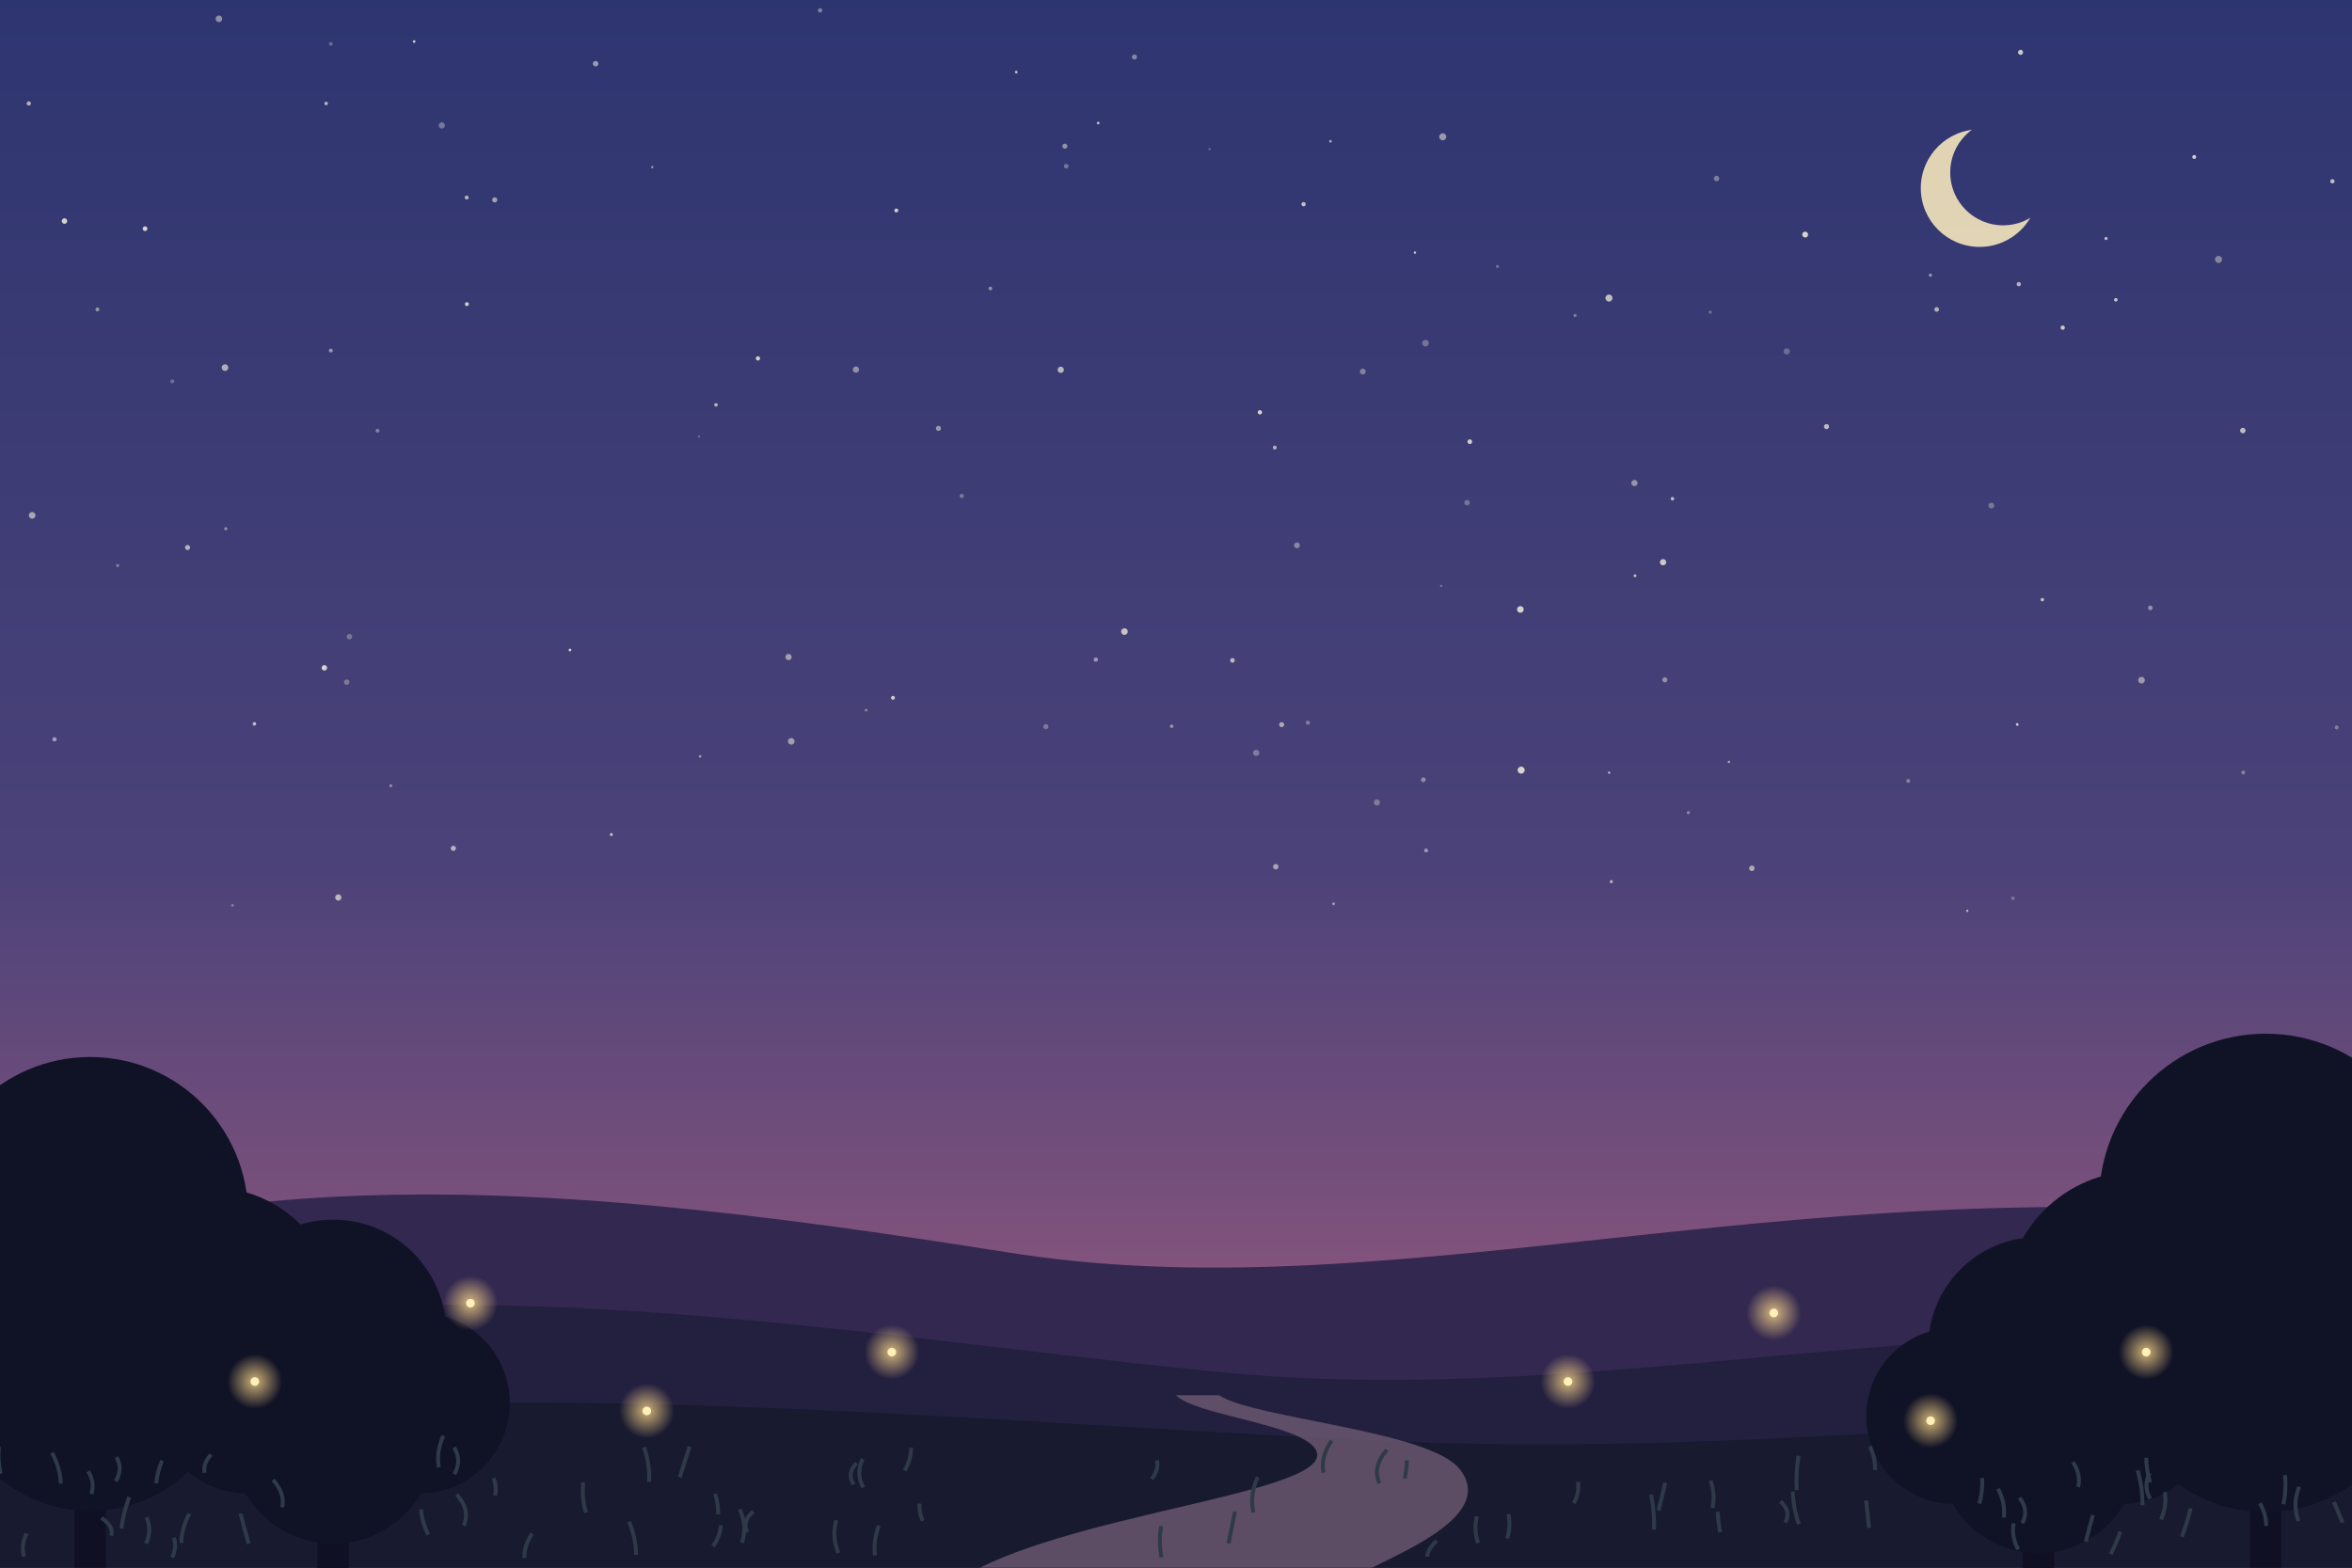
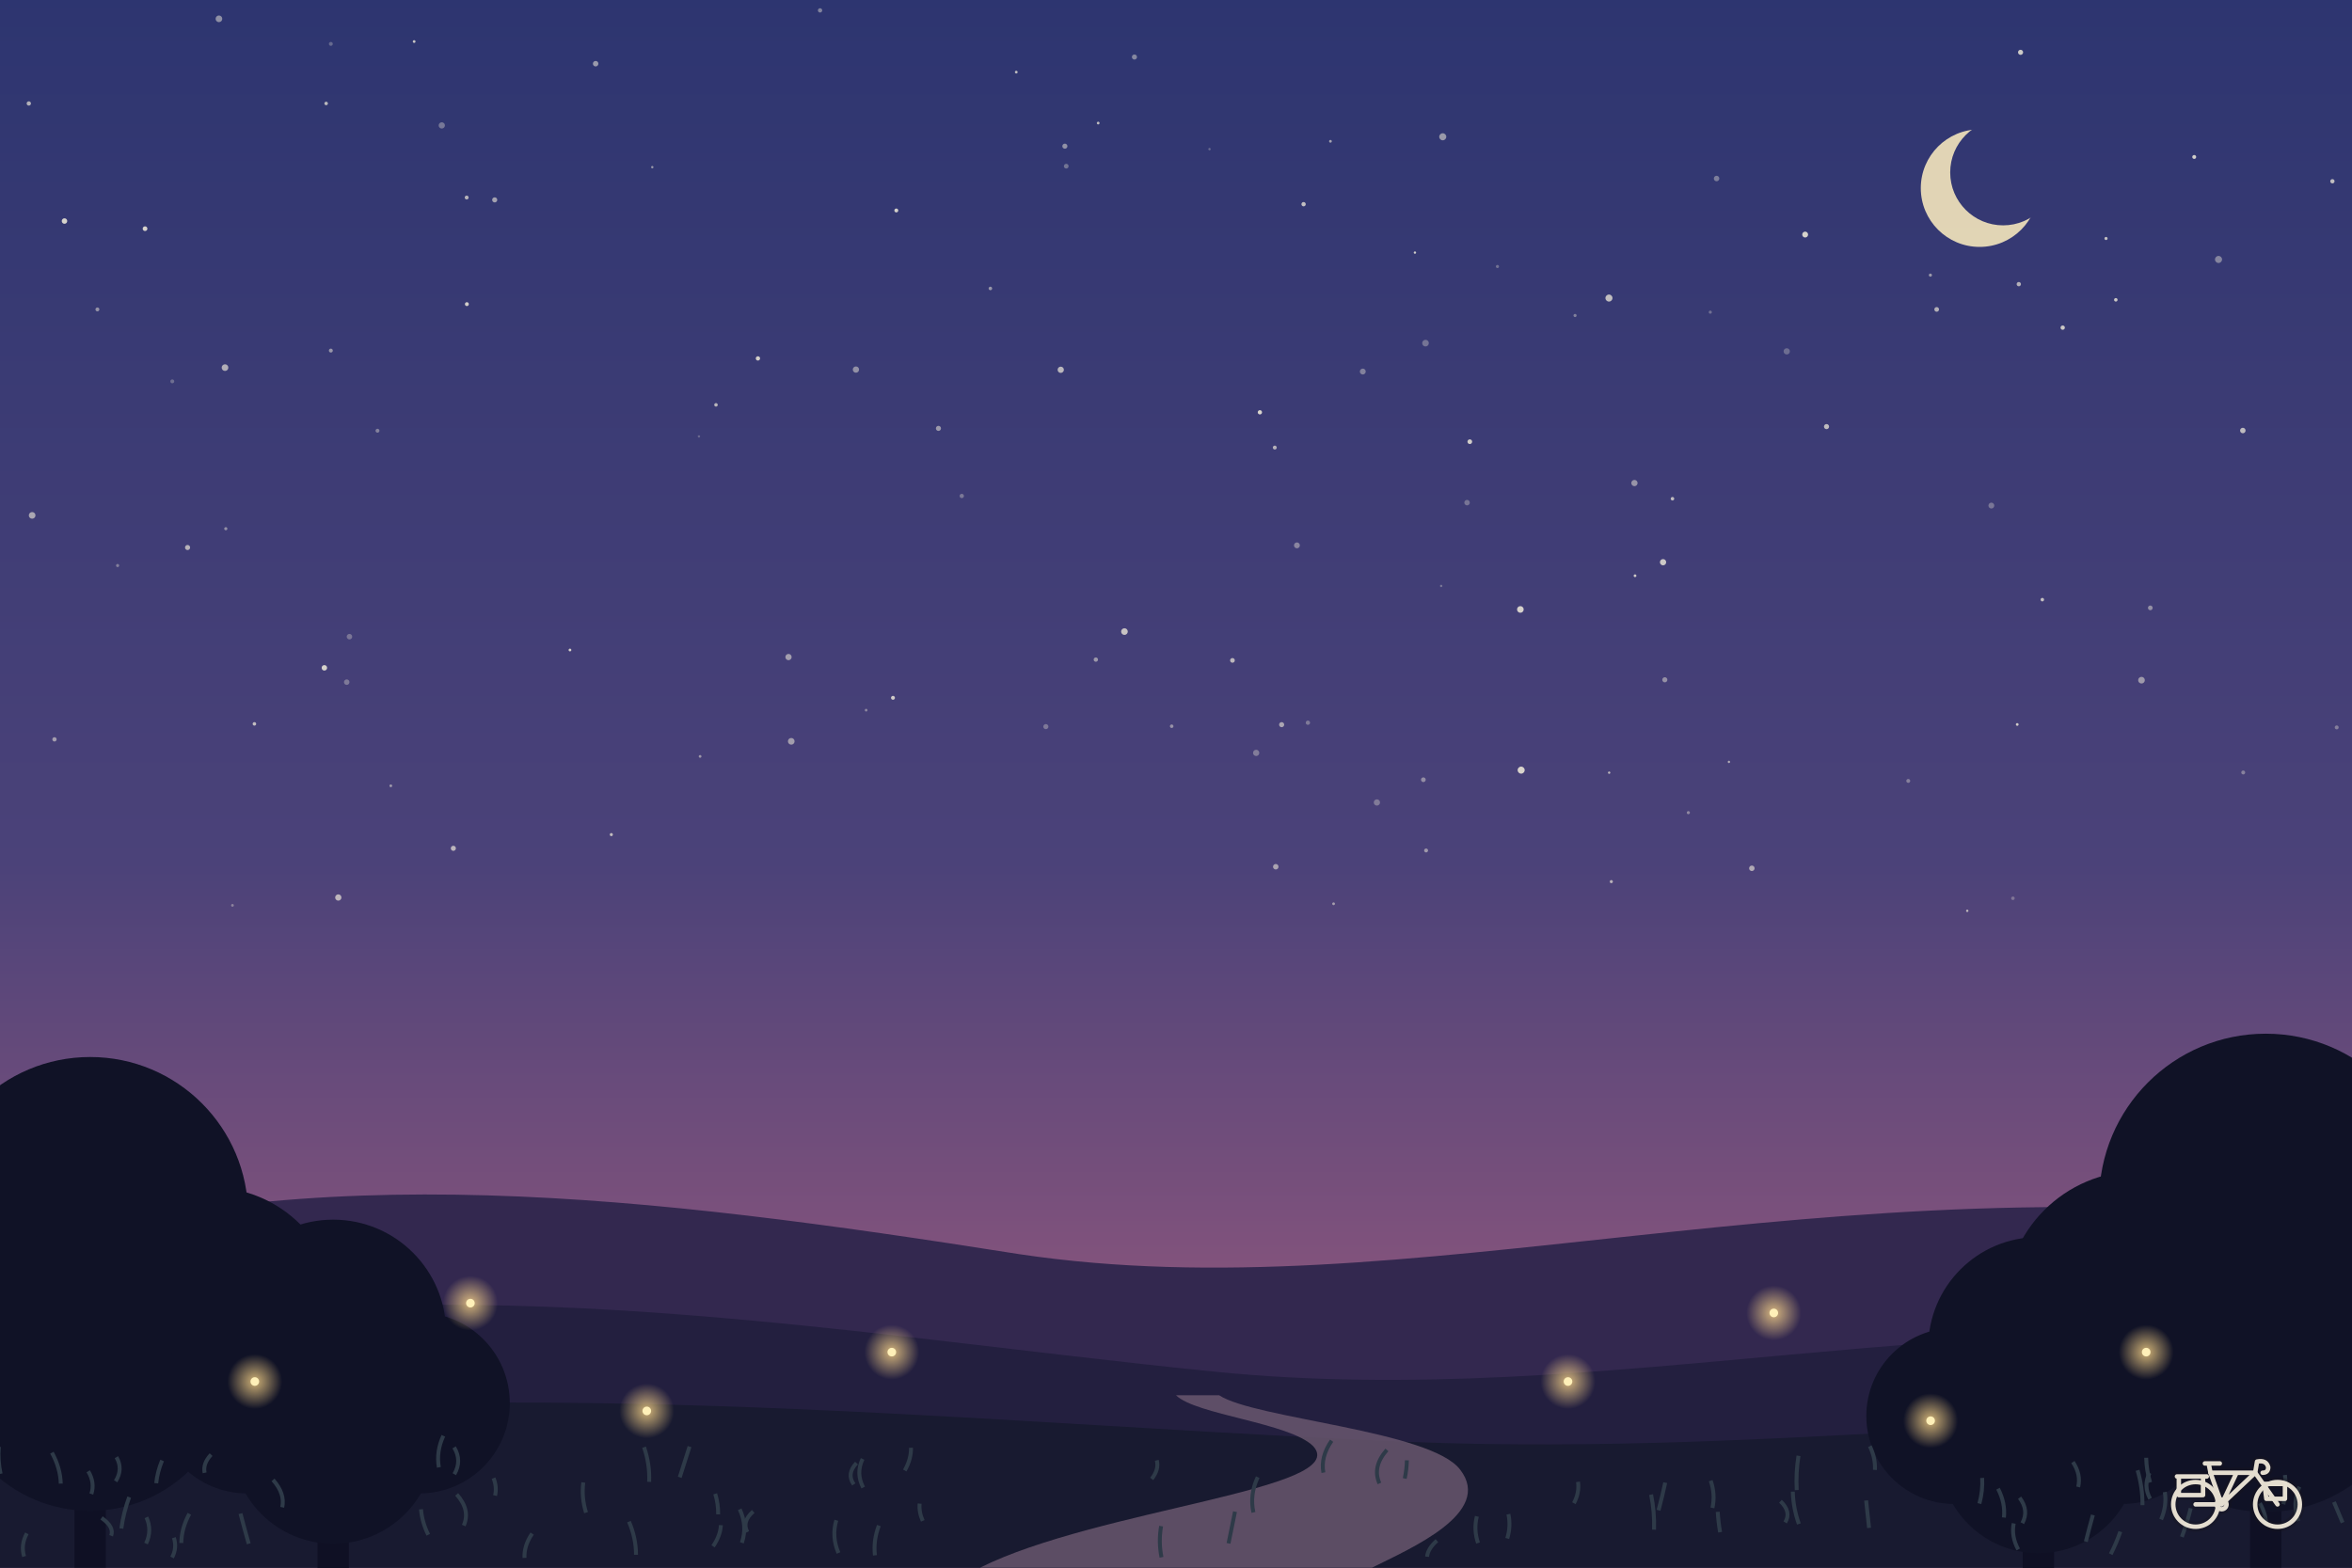
<svg xmlns="http://www.w3.org/2000/svg" viewBox="0 0 1200 800" width="1200" height="800">
  <defs>
    <linearGradient id="gsky" x1="0" y1="0" x2="0" y2="1">
      <stop offset="0" stop-color="#2d3570" />
      <stop offset="0.55" stop-color="#4b4279" />
      <stop offset="0.8" stop-color="#80527c" />
      <stop offset="1" stop-color="#c9806c" />
    </linearGradient>
    <radialGradient id="gglow" cx="0.5" cy="0.5" r="0.5">
      <stop offset="0" stop-color="#ffd98a" stop-opacity="0.8" />
      <stop offset="1" stop-color="#ffd98a" stop-opacity="0" />
    </radialGradient>
  </defs>
  <rect width="1200" height="800" fill="url(#gsky)" />
  <circle cx="14.7" cy="52.8" r="1.1" fill="#f4efdc" opacity="0.66" />
  <circle cx="166.4" cy="52.8" r="0.9" fill="#f4efdc" opacity="0.70" />
  <circle cx="176.9" cy="348.1" r="1.4" fill="#f4efdc" opacity="0.33" />
  <circle cx="642.8" cy="210.4" r="1.1" fill="#f4efdc" opacity="0.85" />
  <circle cx="111.7" cy="9.6" r="1.7" fill="#f4efdc" opacity="0.49" />
  <circle cx="238.2" cy="155.2" r="1.0" fill="#f4efdc" opacity="0.82" />
  <circle cx="252.4" cy="102.0" r="1.3" fill="#f4efdc" opacity="0.58" />
  <circle cx="1144.5" cy="394.2" r="1.0" fill="#f4efdc" opacity="0.37" />
  <circle cx="1003.7" cy="464.8" r="0.6" fill="#f4efdc" opacity="0.69" />
  <circle cx="1042.0" cy="306.0" r="0.9" fill="#f4efdc" opacity="0.73" />
  <circle cx="875.8" cy="91.1" r="1.4" fill="#f4efdc" opacity="0.38" />
  <circle cx="49.7" cy="157.9" r="1.0" fill="#f4efdc" opacity="0.49" />
  <circle cx="776.1" cy="393.0" r="1.8" fill="#f4efdc" opacity="0.84" />
  <circle cx="1192.2" cy="371.2" r="1.0" fill="#f4efdc" opacity="0.36" />
  <circle cx="748.5" cy="256.5" r="1.4" fill="#f4efdc" opacity="0.31" />
  <circle cx="231.3" cy="432.9" r="1.3" fill="#f4efdc" opacity="0.67" />
  <circle cx="114.8" cy="187.6" r="1.7" fill="#f4efdc" opacity="0.64" />
  <circle cx="1190.0" cy="92.5" r="1.1" fill="#f4efdc" opacity="0.73" />
  <circle cx="533.6" cy="370.8" r="1.3" fill="#f4efdc" opacity="0.32" />
  <circle cx="118.6" cy="462.0" r="0.7" fill="#f4efdc" opacity="0.37" />
  <circle cx="402.3" cy="335.3" r="1.6" fill="#f4efdc" opacity="0.54" />
  <circle cx="597.8" cy="370.6" r="0.9" fill="#f4efdc" opacity="0.47" />
  <circle cx="735.3" cy="299.0" r="0.6" fill="#f4efdc" opacity="0.32" />
  <circle cx="165.5" cy="340.8" r="1.4" fill="#f4efdc" opacity="0.83" />
  <circle cx="921.0" cy="119.7" r="1.5" fill="#f4efdc" opacity="0.84" />
  <circle cx="418.4" cy="5.3" r="1.1" fill="#f4efdc" opacity="0.42" />
  <circle cx="211.3" cy="21.2" r="0.7" fill="#f4efdc" opacity="0.77" />
  <circle cx="60.0" cy="288.6" r="0.8" fill="#f4efdc" opacity="0.37" />
  <circle cx="984.9" cy="140.4" r="0.8" fill="#f4efdc" opacity="0.52" />
  <circle cx="833.9" cy="246.5" r="1.6" fill="#f4efdc" opacity="0.49" />
  <circle cx="628.8" cy="337.0" r="1.2" fill="#f4efdc" opacity="0.68" />
  <circle cx="560.3" cy="62.8" r="0.7" fill="#f4efdc" opacity="0.72" />
  <circle cx="893.8" cy="443.1" r="1.4" fill="#f4efdc" opacity="0.60" />
  <circle cx="199.4" cy="401.0" r="0.7" fill="#f4efdc" opacity="0.50" />
  <circle cx="168.8" cy="178.9" r="1.0" fill="#f4efdc" opacity="0.51" />
  <circle cx="853.3" cy="254.5" r="0.9" fill="#f4efdc" opacity="0.72" />
  <circle cx="882.1" cy="388.8" r="0.6" fill="#f4efdc" opacity="0.62" />
  <circle cx="1074.5" cy="121.7" r="0.8" fill="#f4efdc" opacity="0.74" />
  <circle cx="436.7" cy="188.6" r="1.6" fill="#f4efdc" opacity="0.48" />
  <circle cx="238.1" cy="100.8" r="1.0" fill="#f4efdc" opacity="0.67" />
  <circle cx="441.9" cy="362.4" r="0.7" fill="#f4efdc" opacity="0.40" />
  <circle cx="749.9" cy="225.4" r="1.2" fill="#f4efdc" opacity="0.81" />
  <circle cx="332.8" cy="85.3" r="0.6" fill="#f4efdc" opacity="0.54" />
  <circle cx="356.6" cy="222.7" r="0.6" fill="#f4efdc" opacity="0.25" />
  <circle cx="455.6" cy="356.1" r="1.0" fill="#f4efdc" opacity="0.80" />
  <circle cx="695.3" cy="189.6" r="1.5" fill="#f4efdc" opacity="0.39" />
  <circle cx="726.2" cy="397.9" r="1.2" fill="#f4efdc" opacity="0.44" />
  <circle cx="115.2" cy="269.8" r="0.8" fill="#f4efdc" opacity="0.47" />
  <circle cx="650.9" cy="442.3" r="1.4" fill="#f4efdc" opacity="0.56" />
  <circle cx="1030.0" cy="145.0" r="1.1" fill="#f4efdc" opacity="0.66" />
  <circle cx="665.1" cy="104.2" r="1.1" fill="#f4efdc" opacity="0.74" />
  <circle cx="290.8" cy="331.7" r="0.7" fill="#f4efdc" opacity="0.82" />
  <circle cx="820.9" cy="152.1" r="1.8" fill="#f4efdc" opacity="0.73" />
  <circle cx="74.0" cy="116.7" r="1.2" fill="#f4efdc" opacity="0.85" />
  <circle cx="168.8" cy="22.4" r="1.0" fill="#f4efdc" opacity="0.28" />
  <circle cx="490.7" cy="253.1" r="1.1" fill="#f4efdc" opacity="0.33" />
  <circle cx="27.8" cy="377.3" r="1.1" fill="#f4efdc" opacity="0.54" />
  <circle cx="573.7" cy="322.3" r="1.7" fill="#f4efdc" opacity="0.75" />
  <circle cx="872.6" cy="159.3" r="0.8" fill="#f4efdc" opacity="0.30" />
  <circle cx="1030.9" cy="26.7" r="1.3" fill="#f4efdc" opacity="0.80" />
  <circle cx="386.7" cy="182.9" r="1.1" fill="#f4efdc" opacity="0.82" />
  <circle cx="821.0" cy="394.3" r="0.6" fill="#f4efdc" opacity="0.69" />
  <circle cx="541.2" cy="188.7" r="1.6" fill="#f4efdc" opacity="0.69" />
  <circle cx="1092.6" cy="347.1" r="1.7" fill="#f4efdc" opacity="0.51" />
  <circle cx="667.3" cy="368.8" r="1.1" fill="#f4efdc" opacity="0.33" />
  <circle cx="702.5" cy="409.5" r="1.6" fill="#f4efdc" opacity="0.33" />
  <circle cx="457.3" cy="107.4" r="1.0" fill="#f4efdc" opacity="0.83" />
  <circle cx="505.3" cy="147.2" r="0.9" fill="#f4efdc" opacity="0.51" />
  <circle cx="803.6" cy="161.0" r="0.8" fill="#f4efdc" opacity="0.39" />
  <circle cx="311.9" cy="425.9" r="0.8" fill="#f4efdc" opacity="0.70" />
  <circle cx="129.8" cy="369.4" r="0.9" fill="#f4efdc" opacity="0.72" />
  <circle cx="518.5" cy="36.8" r="0.7" fill="#f4efdc" opacity="0.73" />
  <circle cx="650.4" cy="228.4" r="1.0" fill="#f4efdc" opacity="0.66" />
  <circle cx="578.8" cy="29.1" r="1.3" fill="#f4efdc" opacity="0.44" />
  <circle cx="1016.0" cy="258.0" r="1.5" fill="#f4efdc" opacity="0.32" />
  <circle cx="848.5" cy="286.9" r="1.6" fill="#f4efdc" opacity="0.78" />
  <circle cx="661.7" cy="278.3" r="1.5" fill="#f4efdc" opacity="0.41" />
  <circle cx="653.9" cy="369.8" r="1.3" fill="#f4efdc" opacity="0.58" />
  <circle cx="1027.0" cy="458.4" r="0.9" fill="#f4efdc" opacity="0.29" />
  <circle cx="736.1" cy="69.8" r="1.8" fill="#f4efdc" opacity="0.53" />
  <circle cx="640.9" cy="384.2" r="1.6" fill="#f4efdc" opacity="0.34" />
  <circle cx="544.0" cy="84.8" r="1.2" fill="#f4efdc" opacity="0.33" />
  <circle cx="1052.4" cy="167.2" r="1.1" fill="#f4efdc" opacity="0.79" />
  <circle cx="988.1" cy="157.9" r="1.2" fill="#f4efdc" opacity="0.65" />
  <circle cx="225.4" cy="64.0" r="1.6" fill="#f4efdc" opacity="0.35" />
  <circle cx="849.4" cy="346.9" r="1.3" fill="#f4efdc" opacity="0.46" />
  <circle cx="1029.2" cy="369.7" r="0.7" fill="#f4efdc" opacity="0.79" />
  <circle cx="764.0" cy="136.0" r="0.8" fill="#f4efdc" opacity="0.31" />
  <circle cx="973.6" cy="398.5" r="1.0" fill="#f4efdc" opacity="0.36" />
  <circle cx="87.9" cy="194.6" r="1.0" fill="#f4efdc" opacity="0.28" />
  <circle cx="357.2" cy="386.0" r="0.7" fill="#f4efdc" opacity="0.49" />
  <circle cx="617.1" cy="76.1" r="0.6" fill="#f4efdc" opacity="0.29" />
  <circle cx="172.6" cy="458.0" r="1.6" fill="#f4efdc" opacity="0.67" />
  <circle cx="1079.5" cy="153.0" r="0.9" fill="#f4efdc" opacity="0.77" />
  <circle cx="727.6" cy="434.0" r="1.0" fill="#f4efdc" opacity="0.50" />
  <circle cx="861.4" cy="414.7" r="0.8" fill="#f4efdc" opacity="0.41" />
  <circle cx="16.4" cy="263.0" r="1.7" fill="#f4efdc" opacity="0.59" />
  <circle cx="178.3" cy="324.9" r="1.4" fill="#f4efdc" opacity="0.31" />
  <circle cx="1097.1" cy="310.2" r="1.2" fill="#f4efdc" opacity="0.46" />
  <circle cx="192.6" cy="219.8" r="1.0" fill="#f4efdc" opacity="0.39" />
  <circle cx="775.7" cy="311.0" r="1.7" fill="#f4efdc" opacity="0.83" />
  <circle cx="559.1" cy="336.6" r="1.1" fill="#f4efdc" opacity="0.51" />
  <circle cx="680.4" cy="461.2" r="0.7" fill="#f4efdc" opacity="0.53" />
  <circle cx="403.7" cy="378.3" r="1.7" fill="#f4efdc" opacity="0.53" />
  <circle cx="95.7" cy="279.4" r="1.3" fill="#f4efdc" opacity="0.66" />
  <circle cx="931.9" cy="217.7" r="1.3" fill="#f4efdc" opacity="0.71" />
  <circle cx="32.9" cy="112.8" r="1.4" fill="#f4efdc" opacity="0.84" />
  <circle cx="1131.9" cy="132.4" r="1.8" fill="#f4efdc" opacity="0.42" />
  <circle cx="543.3" cy="74.6" r="1.3" fill="#f4efdc" opacity="0.49" />
  <circle cx="822.1" cy="449.9" r="0.8" fill="#f4efdc" opacity="0.64" />
  <circle cx="721.9" cy="128.9" r="0.6" fill="#f4efdc" opacity="0.81" />
  <circle cx="834.2" cy="293.8" r="0.7" fill="#f4efdc" opacity="0.79" />
  <circle cx="478.8" cy="218.6" r="1.3" fill="#f4efdc" opacity="0.52" />
  <circle cx="1144.3" cy="219.7" r="1.4" fill="#f4efdc" opacity="0.71" />
  <circle cx="1119.5" cy="80.1" r="1.0" fill="#f4efdc" opacity="0.82" />
  <circle cx="727.3" cy="175.1" r="1.7" fill="#f4efdc" opacity="0.32" />
  <circle cx="303.9" cy="32.5" r="1.4" fill="#f4efdc" opacity="0.54" />
  <circle cx="365.3" cy="206.6" r="0.9" fill="#f4efdc" opacity="0.68" />
  <circle cx="911.6" cy="179.3" r="1.6" fill="#f4efdc" opacity="0.28" />
  <circle cx="678.8" cy="72.1" r="0.7" fill="#f4efdc" opacity="0.58" />
  <mask id="gmoon">
    <rect width="1200" height="800" fill="#fff" />
    <circle cx="1022" cy="88" r="27" fill="#000" />
  </mask>
  <circle cx="1010" cy="96" r="30" fill="#f4e6bd" opacity="0.9" mask="url(#gmoon)" />
  <path d="M0 640 C160 590 330 610 520 640 C720 670 930 590 1200 625 V800 H0 Z" fill="#33284f" />
  <path d="M0 690 C220 640 420 680 620 700 C820 720 1010 660 1200 690 V800 H0 Z" fill="#231f3f" />
  <path d="M0 730 C260 700 480 725 700 735 C900 745 1060 715 1200 730 V800 H0 Z" fill="#181a30" />
  <path d="M500 800 C560 770 690 760 670 738 C658 726 610 722 600 712 L622 712 C640 724 730 730 745 750 C762 772 720 790 700 800 Z" fill="#6d5a70" opacity="0.8" />
  <rect x="38" y="648" width="16" height="152" fill="#0f1024" />
  <circle cx="46.0" cy="620.0" r="80.6" fill="#101226" />
  <circle cx="-15.6" cy="670.4" r="64.5" fill="#101226" />
  <circle cx="107.6" cy="670.4" r="64.5" fill="#101226" />
  <circle cx="46.0" cy="698.4" r="72.6" fill="#101226" />
  <rect x="162" y="700" width="16" height="120" fill="#0f1024" />
  <circle cx="170.0" cy="680.0" r="57.6" fill="#101226" />
  <circle cx="126.0" cy="716.0" r="46.1" fill="#101226" />
  <circle cx="214.0" cy="716.0" r="46.1" fill="#101226" />
  <circle cx="170.0" cy="736.0" r="51.8" fill="#101226" />
  <rect x="1148" y="642" width="16" height="158" fill="#0f1024" />
  <circle cx="1156.0" cy="612.5" r="85.0" fill="#101226" />
  <circle cx="1091.1" cy="665.6" r="68.0" fill="#101226" />
  <circle cx="1220.9" cy="665.6" r="68.0" fill="#101226" />
  <circle cx="1156.0" cy="695.1" r="76.5" fill="#101226" />
  <rect x="1032" y="707" width="16" height="118" fill="#0f1024" />
  <circle cx="1040.0" cy="687.5" r="56.2" fill="#101226" />
  <circle cx="997.1" cy="722.6" r="44.9" fill="#101226" />
  <circle cx="1082.9" cy="722.6" r="44.9" fill="#101226" />
  <circle cx="1040.0" cy="742.1" r="50.5" fill="#101226" />
  <path d="M104.4 751.6 q-1.0 -4.7 3.3 -9.3" fill="none" stroke="#2e3a48" stroke-width="2" />
  <path d="M346.8 753.9 q2.5 -7.8 5.0 -15.7" fill="none" stroke="#2e3a48" stroke-width="2" />
  <path d="M59.0 755.9 q3.9 -6.2 0.4 -12.3" fill="none" stroke="#2e3a48" stroke-width="2" />
  <path d="M1060.3 758.8 q1.5 -6.4 -2.7 -12.7" fill="none" stroke="#2e3a48" stroke-width="2" />
  <path d="M626.8 787.6 q1.6 -8.1 3.3 -16.2" fill="none" stroke="#2e3a48" stroke-width="2" />
  <path d="M1195.2 777.0 q-2.2 -5.2 -4.4 -10.5" fill="none" stroke="#2e3a48" stroke-width="2" />
  <path d="M1102.6 775.4 q3.0 -7.0 1.9 -14.0" fill="none" stroke="#2e3a48" stroke-width="2" />
  <path d="M470.8 776.1 q-2.0 -4.4 -1.6 -8.8" fill="none" stroke="#2e3a48" stroke-width="2" />
  <path d="M953.6 779.7 q-0.8 -7.0 -1.5 -14.0" fill="none" stroke="#2e3a48" stroke-width="2" />
  <path d="M461.6 750.4 q3.3 -5.8 3.2 -11.6" fill="none" stroke="#2e3a48" stroke-width="2" />
  <path d="M299.0 771.9 q-2.4 -7.7 -1.4 -15.4" fill="none" stroke="#2e3a48" stroke-width="2" />
  <path d="M703.8 757.0 q-3.8 -8.5 3.8 -17.1" fill="none" stroke="#2e3a48" stroke-width="2" />
  <path d="M803.0 767.1 q2.9 -5.4 2.1 -10.9" fill="none" stroke="#2e3a48" stroke-width="2" />
  <path d="M252.6 763.2 q1.0 -4.5 -0.8 -8.9" fill="none" stroke="#2e3a48" stroke-width="2" />
  <path d="M381.3 781.8 q-2.9 -5.3 3.0 -10.5" fill="none" stroke="#2e3a48" stroke-width="2" />
  <path d="M1064.2 786.7 q1.7 -6.8 3.6 -13.6" fill="none" stroke="#2e3a48" stroke-width="2" />
  <path d="M46.6 762.4 q1.9 -5.8 -1.6 -11.6" fill="none" stroke="#2e3a48" stroke-width="2" />
  <path d="M916.7 760.4 q-0.5 -8.7 0.9 -17.5" fill="none" stroke="#2e3a48" stroke-width="2" />
  <path d="M754.1 787.4 q-2.3 -6.8 -0.6 -13.6" fill="none" stroke="#2e3a48" stroke-width="2" />
  <path d="M675.2 751.5 q-1.5 -8.1 4.2 -16.3" fill="none" stroke="#2e3a48" stroke-width="2" />
  <path d="M446.4 793.7 q-0.9 -7.6 2.0 -15.2" fill="none" stroke="#2e3a48" stroke-width="2" />
  <path d="M0.3 752.1 q-1.5 -6.9 -0.9 -13.8" fill="none" stroke="#2e3a48" stroke-width="2" />
  <path d="M846.2 770.7 q1.9 -7.1 3.4 -14.1" fill="none" stroke="#2e3a48" stroke-width="2" />
  <path d="M126.9 787.8 q-2.2 -7.7 -4.2 -15.4" fill="none" stroke="#2e3a48" stroke-width="2" />
  <path d="M231.8 752.3 q4.0 -6.9 -0.1 -13.7" fill="none" stroke="#2e3a48" stroke-width="2" />
  <path d="M331.2 756.2 q0.4 -8.9 -2.6 -17.7" fill="none" stroke="#2e3a48" stroke-width="2" />
  <path d="M1093.1 768.1 q0.1 -8.9 -2.5 -17.8" fill="none" stroke="#2e3a48" stroke-width="2" />
  <path d="M223.9 748.8 q-1.4 -8.1 2.3 -16.1" fill="none" stroke="#2e3a48" stroke-width="2" />
  <path d="M1009.9 767.3 q1.8 -6.6 1.4 -13.1" fill="none" stroke="#2e3a48" stroke-width="2" />
  <path d="M435.6 757.5 q-3.8 -5.4 1.4 -10.9" fill="none" stroke="#2e3a48" stroke-width="2" />
  <path d="M769.0 785.1 q1.9 -6.2 0.6 -12.4" fill="none" stroke="#2e3a48" stroke-width="2" />
  <path d="M1022.4 774.4 q0.8 -7.4 -3.0 -14.7" fill="none" stroke="#2e3a48" stroke-width="2" />
  <path d="M92.5 787.4 q0.1 -7.5 4.1 -14.9" fill="none" stroke="#2e3a48" stroke-width="2" />
  <path d="M218.5 783.2 q-3.2 -6.5 -3.7 -13.0" fill="none" stroke="#2e3a48" stroke-width="2" />
  <path d="M31.0 757.1 q-0.2 -7.9 -4.5 -15.8" fill="none" stroke="#2e3a48" stroke-width="2" />
  <path d="M592.6 794.7 q-1.6 -7.9 -0.2 -15.9" fill="none" stroke="#2e3a48" stroke-width="2" />
  <path d="M440.4 759.1 q-3.8 -7.3 -0.3 -14.6" fill="none" stroke="#2e3a48" stroke-width="2" />
  <path d="M1113.2 784.3 q2.7 -7.3 4.5 -14.6" fill="none" stroke="#2e3a48" stroke-width="2" />
  <path d="M324.5 793.4 q-0.0 -8.5 -3.6 -16.9" fill="none" stroke="#2e3a48" stroke-width="2" />
  <path d="M639.5 771.8 q-2.0 -9.0 2.2 -18.0" fill="none" stroke="#2e3a48" stroke-width="2" />
  <path d="M910.8 776.9 q3.3 -5.4 -2.4 -10.8" fill="none" stroke="#2e3a48" stroke-width="2" />
  <path d="M1029.7 790.7 q-3.6 -6.7 -2.3 -13.3" fill="none" stroke="#2e3a48" stroke-width="2" />
  <path d="M79.7 756.9 q0.6 -5.8 3.0 -11.6" fill="none" stroke="#2e3a48" stroke-width="2" />
  <path d="M56.7 783.7 q1.7 -4.5 -4.9 -9.1" fill="none" stroke="#2e3a48" stroke-width="2" />
  <path d="M427.8 792.5 q-3.6 -8.4 -1.1 -16.7" fill="none" stroke="#2e3a48" stroke-width="2" />
  <path d="M1097.0 756.5 q-1.9 -6.3 -2.0 -12.6" fill="none" stroke="#2e3a48" stroke-width="2" />
  <path d="M587.6 754.7 q3.8 -4.8 2.6 -9.5" fill="none" stroke="#2e3a48" stroke-width="2" />
  <path d="M716.7 754.5 q1.0 -4.7 1.1 -9.3" fill="none" stroke="#2e3a48" stroke-width="2" />
  <path d="M12.3 794.3 q-1.8 -5.9 1.4 -11.8" fill="none" stroke="#2e3a48" stroke-width="2" />
  <path d="M1097.0 764.8 q-3.6 -6.6 -0.3 -13.1" fill="none" stroke="#2e3a48" stroke-width="2" />
  <path d="M1076.9 793.1 q2.9 -5.7 4.9 -11.5" fill="none" stroke="#2e3a48" stroke-width="2" />
  <path d="M363.8 789.1 q3.7 -5.4 4.0 -10.8" fill="none" stroke="#2e3a48" stroke-width="2" />
  <path d="M1165.0 767.6 q1.6 -7.4 0.8 -14.9" fill="none" stroke="#2e3a48" stroke-width="2" />
  <path d="M61.9 780.0 q1.1 -8.0 4.0 -16.0" fill="none" stroke="#2e3a48" stroke-width="2" />
  <path d="M1156.2 778.7 q0.1 -5.8 -3.2 -11.6" fill="none" stroke="#2e3a48" stroke-width="2" />
  <path d="M267.6 795.0 q-0.3 -6.2 3.9 -12.4" fill="none" stroke="#2e3a48" stroke-width="2" />
  <path d="M956.6 750.1 q0.3 -6.1 -2.6 -12.1" fill="none" stroke="#2e3a48" stroke-width="2" />
  <path d="M917.8 777.7 q-2.9 -8.2 -3.1 -16.5" fill="none" stroke="#2e3a48" stroke-width="2" />
  <path d="M366.4 772.8 q0.1 -5.3 -1.5 -10.5" fill="none" stroke="#2e3a48" stroke-width="2" />
  <path d="M74.5 787.7 q3.2 -6.7 0.2 -13.4" fill="none" stroke="#2e3a48" stroke-width="2" />
  <path d="M1031.8 777.3 q3.5 -6.5 -1.4 -13.0" fill="none" stroke="#2e3a48" stroke-width="2" />
  <path d="M1172.7 776.2 q-3.3 -8.7 0.4 -17.5" fill="none" stroke="#2e3a48" stroke-width="2" />
  <path d="M378.5 787.3 q2.9 -8.6 -1.1 -17.1" fill="none" stroke="#2e3a48" stroke-width="2" />
  <path d="M87.8 794.8 q2.6 -5.0 0.9 -10.1" fill="none" stroke="#2e3a48" stroke-width="2" />
  <path d="M877.6 781.9 q-0.9 -5.2 -1.2 -10.4" fill="none" stroke="#2e3a48" stroke-width="2" />
  <path d="M843.9 780.6 q0.3 -9.0 -1.5 -17.9" fill="none" stroke="#2e3a48" stroke-width="2" />
  <path d="M144.0 769.2 q1.5 -7.0 -4.7 -14.0" fill="none" stroke="#2e3a48" stroke-width="2" />
  <path d="M236.6 778.5 q3.5 -7.9 -3.6 -15.9" fill="none" stroke="#2e3a48" stroke-width="2" />
  <path d="M873.7 769.5 q1.5 -7.0 -0.9 -13.9" fill="none" stroke="#2e3a48" stroke-width="2" />
  <path d="M728.1 794.4 q0.4 -4.1 5.0 -8.2" fill="none" stroke="#2e3a48" stroke-width="2" />
  <circle cx="240" cy="665" r="14" fill="url(#gglow)" />
  <circle cx="240" cy="665" r="2.2" fill="#fff0b8" />
  <circle cx="330" cy="720" r="14" fill="url(#gglow)" />
  <circle cx="330" cy="720" r="2.2" fill="#fff0b8" />
  <circle cx="455" cy="690" r="14" fill="url(#gglow)" />
  <circle cx="455" cy="690" r="2.2" fill="#fff0b8" />
  <circle cx="800" cy="705" r="14" fill="url(#gglow)" />
  <circle cx="800" cy="705" r="2.2" fill="#fff0b8" />
  <circle cx="905" cy="670" r="14" fill="url(#gglow)" />
  <circle cx="905" cy="670" r="2.2" fill="#fff0b8" />
  <circle cx="985" cy="725" r="14" fill="url(#gglow)" />
  <circle cx="985" cy="725" r="2.2" fill="#fff0b8" />
  <circle cx="130" cy="705" r="14" fill="url(#gglow)" />
  <circle cx="130" cy="705" r="2.2" fill="#fff0b8" />
  <circle cx="1095" cy="690" r="14" fill="url(#gglow)" />
  <circle cx="1095" cy="690" r="2.2" fill="#fff0b8" />
+   <g class="signature-bike" transform="translate(1106.9,739.2) scale(0.950)">
+     <g fill="none" stroke="#14121a" stroke-width="5.5" stroke-linecap="round" stroke-linejoin="round" opacity="0.28">
+       <circle cx="14" cy="30" r="12" />
+       <circle cx="58" cy="30" r="12" />
+       <path d="M14 30 L28 30 L22 13 M28 30 L46 13 L22 13 M46 13 L58 30 M28 30 L36 13" />
+       <path d="M19 8 H27 M22 13 L21 8" />
+       <path d="M46 13 L47 7 Q52 6 53 10 Q53 13 50 13" />
+       <path d="M4 15 H20 M5 15 V25 H18 V15" />
+       <path d="M51 19 H62 V27 H52 Z" />
+       <circle cx="28" cy="30" r="2.6" />
+     </g>
+     <g fill="none" stroke="#fbf3e2" stroke-width="2.4" stroke-linecap="round" stroke-linejoin="round" opacity="0.9">
+       <circle cx="14" cy="30" r="12" />
+       <circle cx="58" cy="30" r="12" />
+       <path d="M14 30 L28 30 L22 13 M28 30 L46 13 L22 13 M46 13 L58 30 M28 30 L36 13" />
+       <path d="M19 8 H27 M22 13 L21 8" />
+       <path d="M46 13 L47 7 Q52 6 53 10 Q53 13 50 13" />
+       <path d="M4 15 H20 M5 15 V25 H18 V15" />
+       <path d="M51 19 H62 V27 H52 Z" />
+       <circle cx="28" cy="30" r="2.6" />
+     </g>
+   </g>
</svg>
